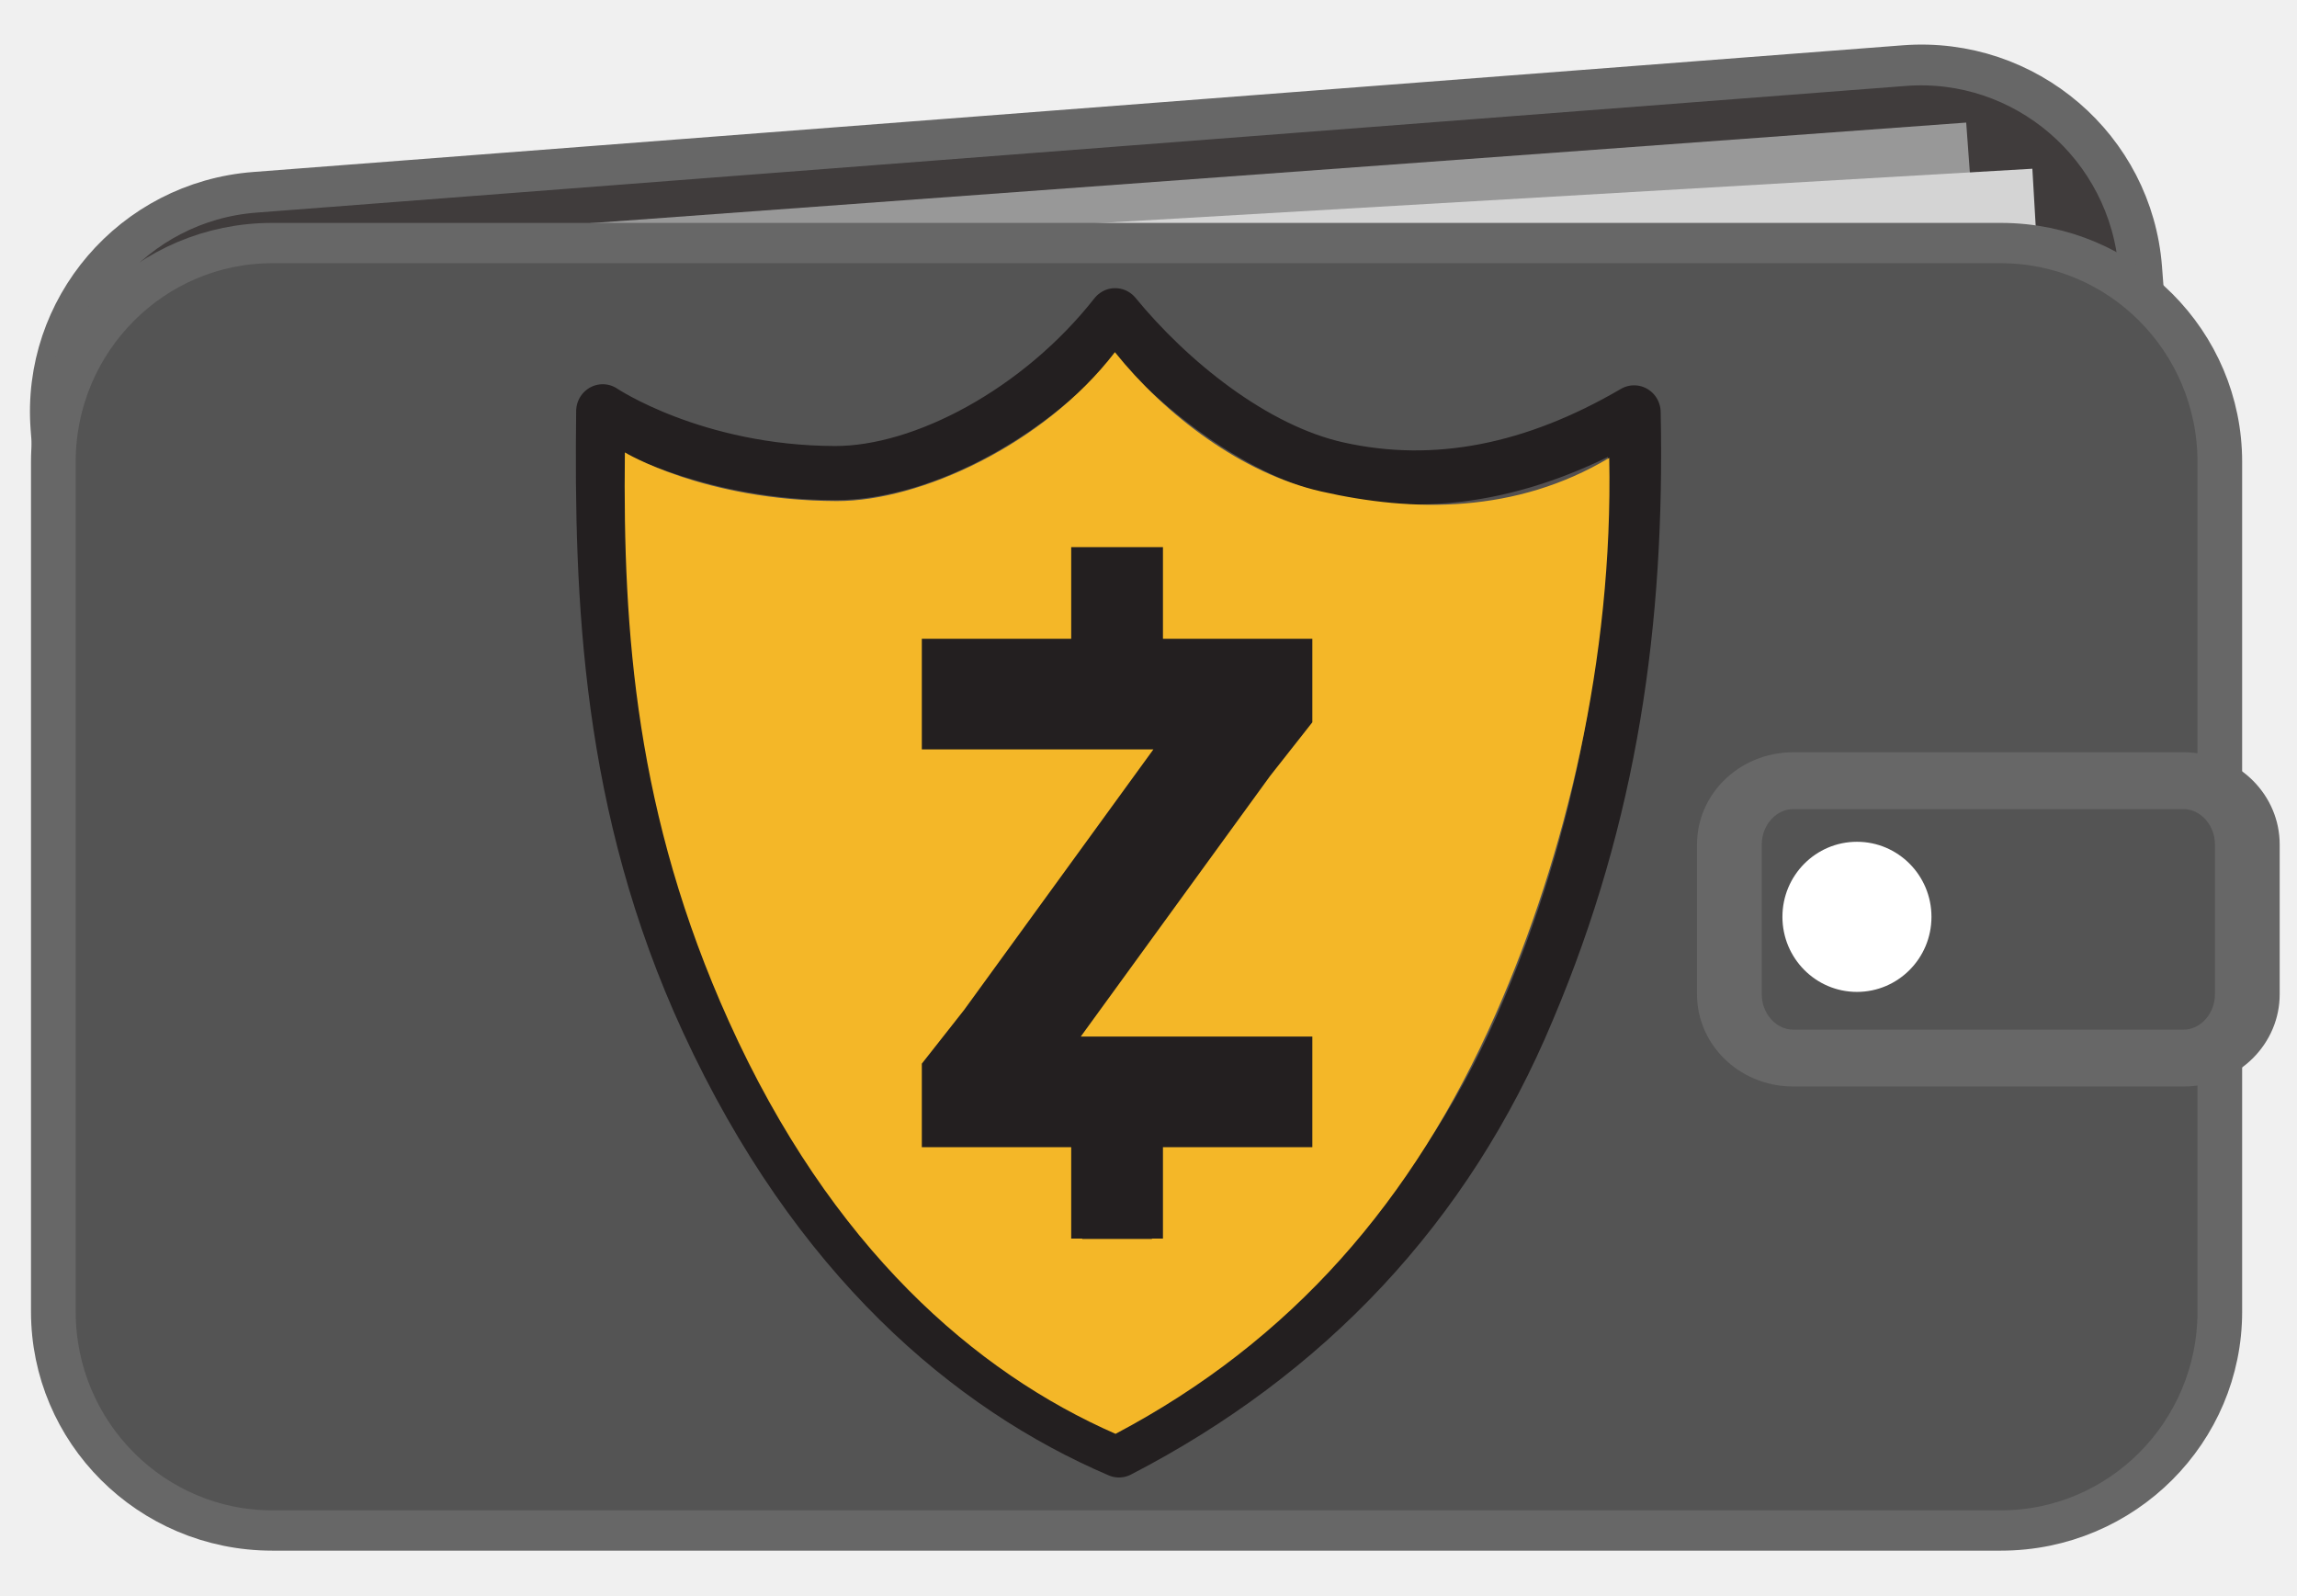
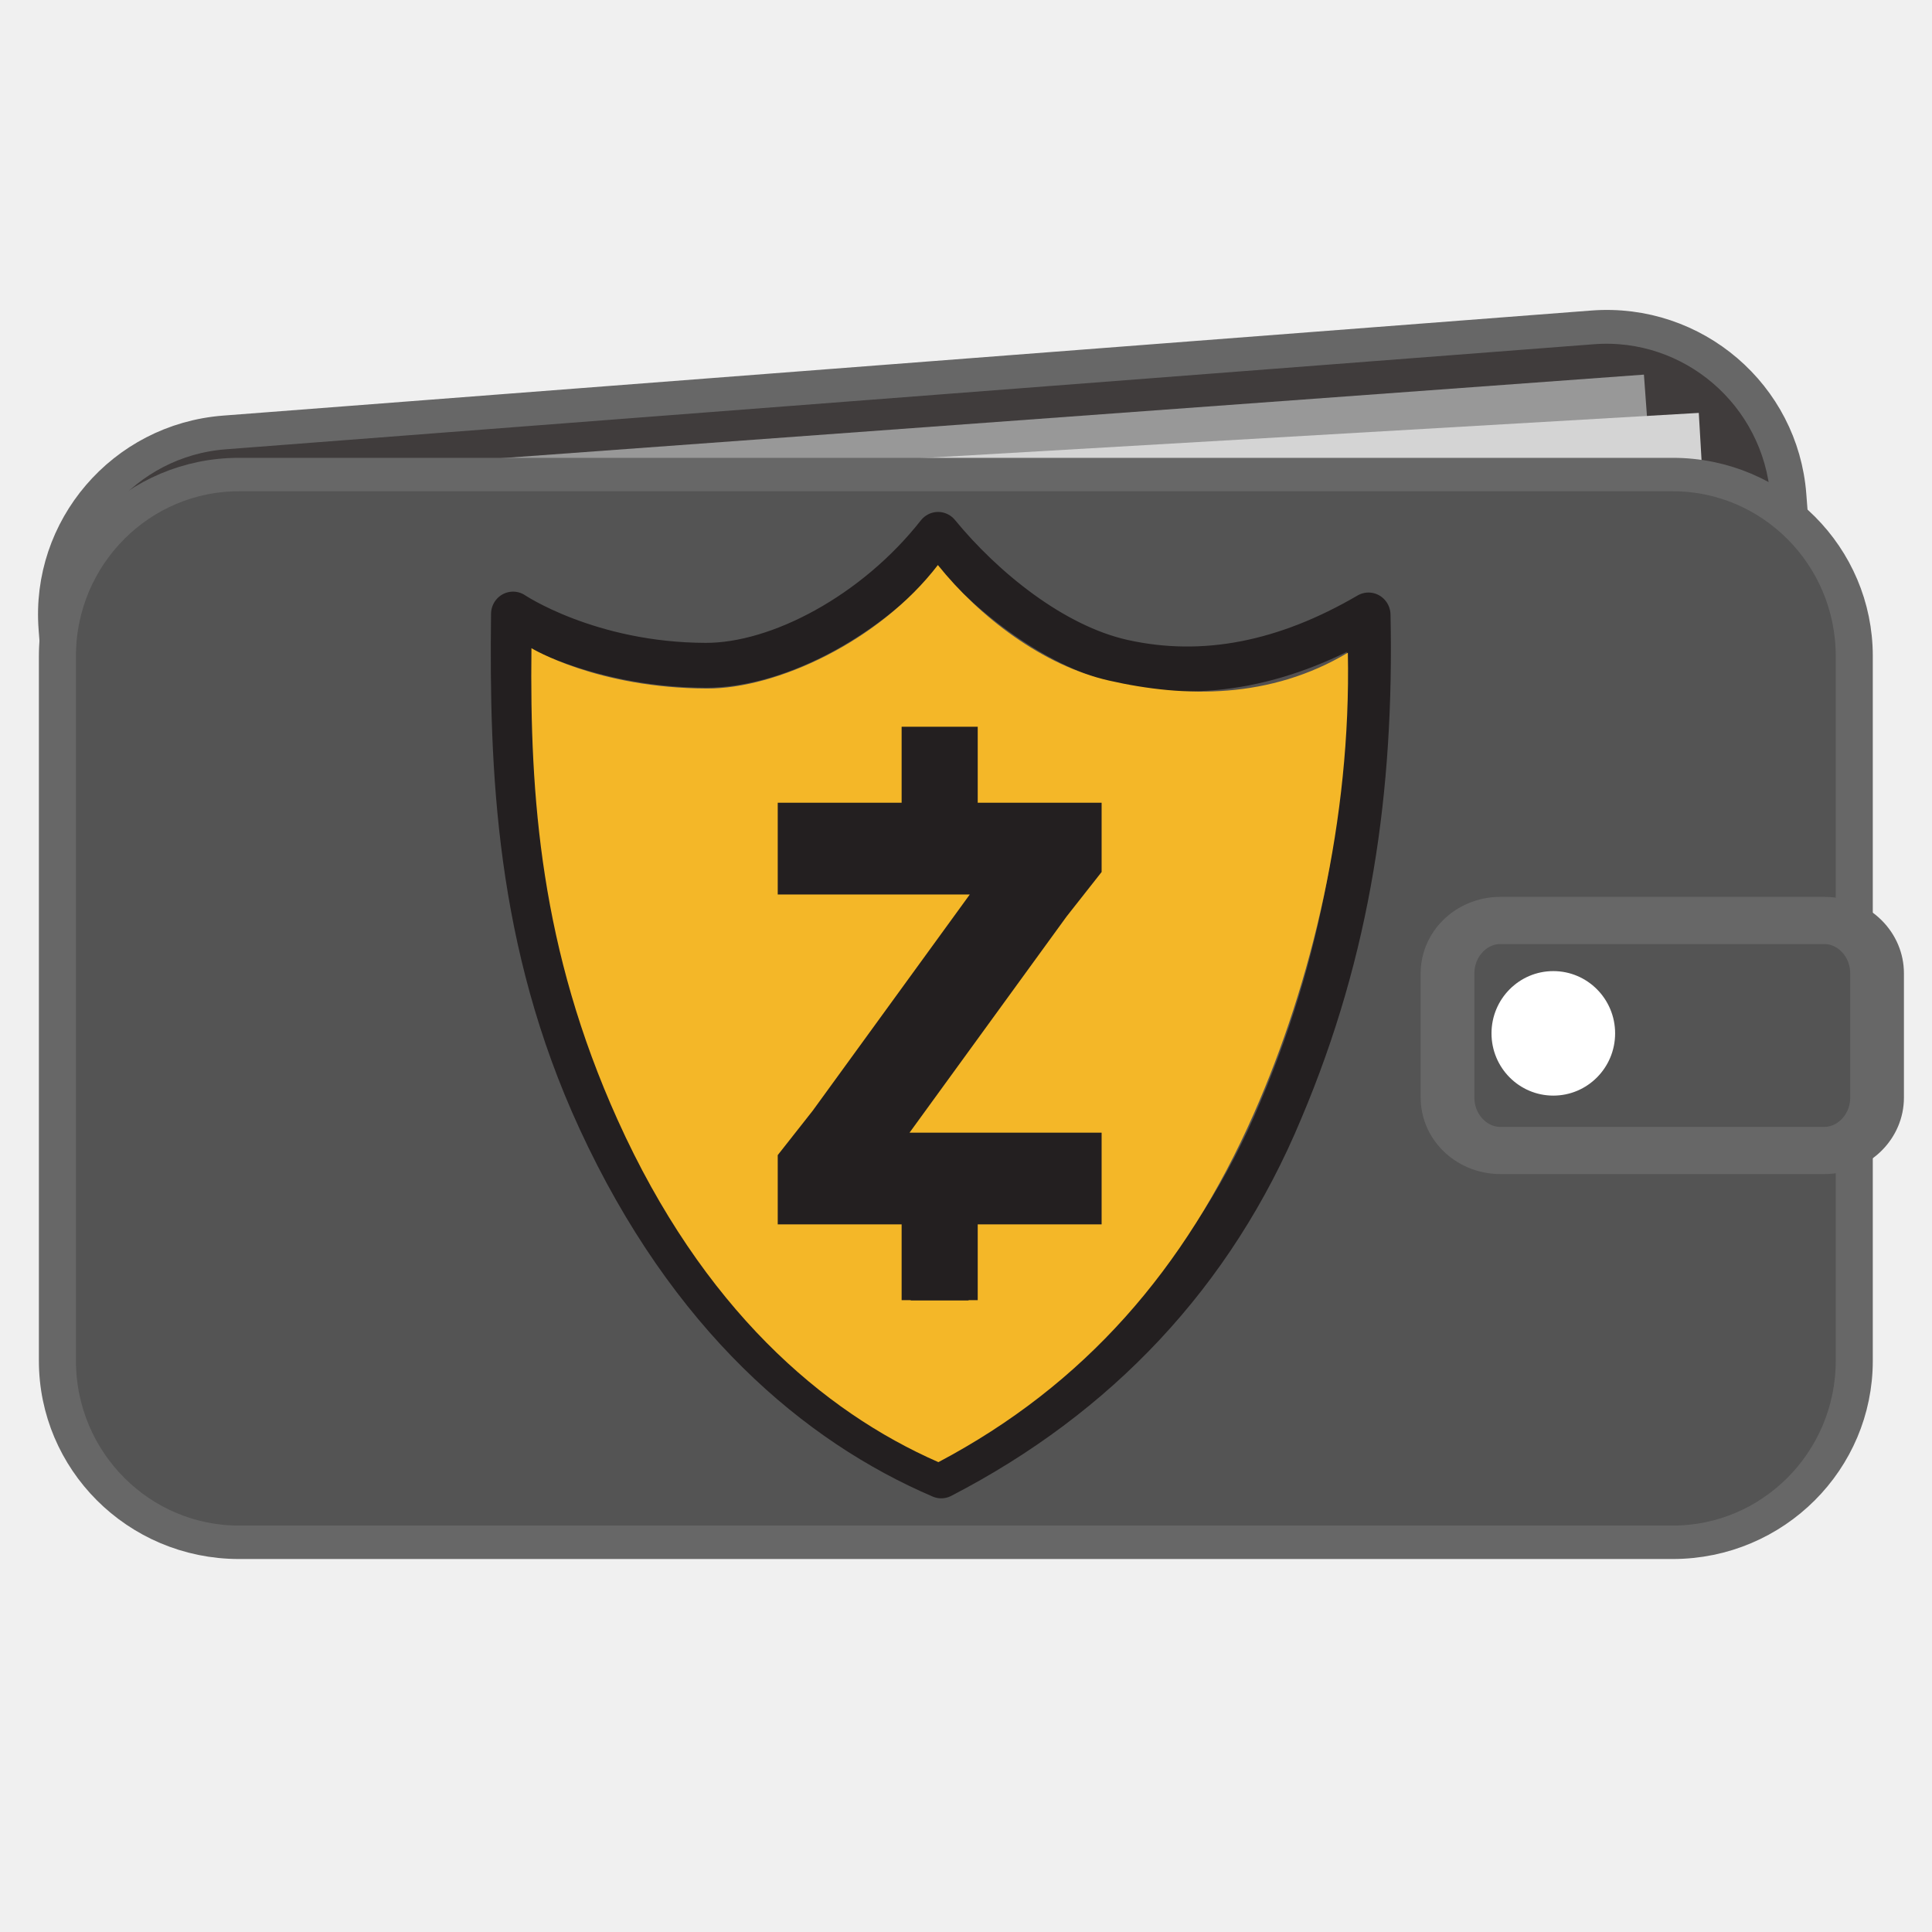
- <svg xmlns="http://www.w3.org/2000/svg" width="100%" height="100%" viewBox="0 0 180 125" version="1.1" xml:space="preserve" style="fill-rule:evenodd;clip-rule:evenodd;stroke-linecap:round;stroke-linejoin:round;stroke-miterlimit:1.5;" id="svg947">
+ <svg xmlns="http://www.w3.org/2000/svg" width="7in" height="7in" viewBox="0 0 672 672" version="1.1" xml:space="preserve" style="clip-rule:evenodd;fill-rule:evenodd;stroke-linecap:round;stroke-linejoin:round;stroke-miterlimit:1.5" id="svg947">
  <defs id="defs951" />
-   <g id="Layer1" transform="matrix(0.1,0,0,0.1,83.6,56.1)">
+   <g id="Layer1" transform="matrix(0.3681364,0,0,0.3681364,312.3463,301.4667)">
    <g transform="matrix(21.7676,-1.67174,1.56756,20.411,-1459.09,-1317.23)" id="g906">
      <path d="m 101.667,55.665 c 0,-4.644 -3.536,-8.415 -7.891,-8.415 H 34.391 c -4.355,0 -7.891,3.771 -7.891,8.415 v 32.67 c 0,4.644 3.536,8.415 7.891,8.415 h 59.385 c 4.355,0 7.891,-3.771 7.891,-8.415 z" style="fill:#403c3c;stroke:#676767;stroke-width:1.56px" id="path904" />
    </g>
    <g transform="matrix(10.4324,-0.762793,0.788494,10.7839,-910.913,-519.817)" id="g910">
      <rect x="30.333" y="15.958" width="123.333" height="10.333" style="fill:#989898" id="rect908" />
    </g>
    <g transform="matrix(10.4426,-0.607527,0.590589,10.1515,-857.477,-497.419)" id="g914">
      <rect x="30.333" y="15.958" width="123.333" height="10.333" style="fill:#d4d4d4" id="rect912" />
    </g>
    <g transform="matrix(22.5859,0,0,20.3805,-1392.73,-1333.51)" id="g918">
      <path d="m 101.667,55.665 c 0,-4.644 -3.403,-8.415 -7.594,-8.415 h -59.98 c -4.191,0 -7.593,3.771 -7.593,8.415 v 32.67 c 0,4.644 3.402,8.415 7.593,8.415 h 59.98 c 4.191,0 7.594,-3.771 7.594,-8.415 z" style="fill:#545454;stroke:#676767;stroke-width:1.55px" id="path916" />
    </g>
    <g transform="matrix(22.0427,0,0,22.0427,-1356.84,-1529.77)" id="g940">
      <g transform="matrix(0.0166278,0,0,0.0169216,38.2584,49.3588)" id="g930">
        <path d="m 408.79,544.347 c -4.781,393.34 11.42,829.733 222.972,1280.253 233.27,496.77 562.438,768.91 880.738,902.9 400.43,-203.47 700.25,-512.61 875.74,-926.93 C 2565.08,1390.14 2623.25,986.361 2613.93,546.64 2401.04,668.826 2190.35,711.166 1980.91,665.398 1800.1,625.888 1619.67,480.693 1504.39,342.5 1342.48,544.925 1094.45,674.584 905.24,674.128 603.662,673.4 408.79,544.347 408.79,544.347 Z" style="fill:#535050;stroke:#231f20;stroke-width:113.57px;stroke-linecap:butt;stroke-miterlimit:1.414" id="path928" />
      </g>
      <g transform="matrix(0.0156112,0,0,0.01624605,39.67527,50.61131)" id="g934">
        <path d="m 395.114,579.927 c -4.781,393.341 25.096,794.153 236.648,1244.673 233.27,496.77 562.438,768.91 880.738,902.9 400.43,-203.47 677.91,-509.43 866.26,-919.86 157.91,-344.09 267.28,-776.03 257.97,-1215.749 -212.9,122.186 -446.38,119.275 -655.82,73.507 C 1800.1,625.888 1626.34,498.787 1511.05,360.594 1349.14,563.019 1067.1,686.858 877.887,686.402 576.309,685.674 395.114,579.927 395.114,579.927 Z" style="fill:#f4b728" id="path932" />
      </g>
      <g transform="matrix(0.0863573,0,0,0.0863573,43.8769,56.212)" id="g938">
        <path d="M 305.776,155.342 V 120.964 H 244.28 V 83.228 h -37.768 v 37.736 h -61.496 v 45.532 h 95.333 l -77.956,107.298 -17.377,22.075 v 34.377 h 61.496 v 37.616 h 4.529 v 0.153 h 28.709 v -0.153 h 4.53 v -37.616 h 61.496 V 284.714 H 210.443 L 288.4,177.416 Z" style="fill:#231f20;fill-rule:nonzero" id="path936" />
      </g>
    </g>
  </g>
-   <g id="layer1" style="display:inline">
-     <g style="clip-rule:evenodd;fill-rule:evenodd;stroke-linecap:round;stroke-linejoin:round;stroke-miterlimit:1.5" transform="matrix(0.979929,0,0,0.860465,5.404821,-26.93671)" id="g922">
+   <g id="layer1" style="display:inline" transform="translate(0,547.0001)">
+     <g style="clip-rule:evenodd;fill-rule:evenodd;stroke-linecap:round;stroke-linejoin:round;stroke-miterlimit:1.5" transform="matrix(3.607476,0,0,3.167685,24.48131,-551.2218)" id="g922">
      <path d="m 174.197,108.212 c 0,-3.207 -2.286,-5.81 -5.101,-5.81 h -31.213 c -2.816,0 -5.102,2.603 -5.102,5.81 v 13.64 c 0,3.206 2.286,5.809 5.102,5.809 h 31.213 c 2.815,0 5.101,-2.603 5.101,-5.809 z" style="fill:#545454;stroke:#676767;stroke-width:5.18px" id="path920" />
    </g>
-     <g style="clip-rule:evenodd;fill-rule:evenodd;stroke-linecap:round;stroke-linejoin:round;stroke-miterlimit:1.5" transform="matrix(1.16657,0,0,1.17498,-18.14318,-61.84471)" id="g926">
+     <g style="clip-rule:evenodd;fill-rule:evenodd;stroke-linecap:round;stroke-linejoin:round;stroke-miterlimit:1.5" transform="matrix(4.294569,0,0,4.325529,-62.20745,-679.7309)" id="g926">
      <circle cx="140.291" cy="113.78" r="5.006" style="fill:#ffffff" id="circle924" />
    </g>
  </g>
</svg>
